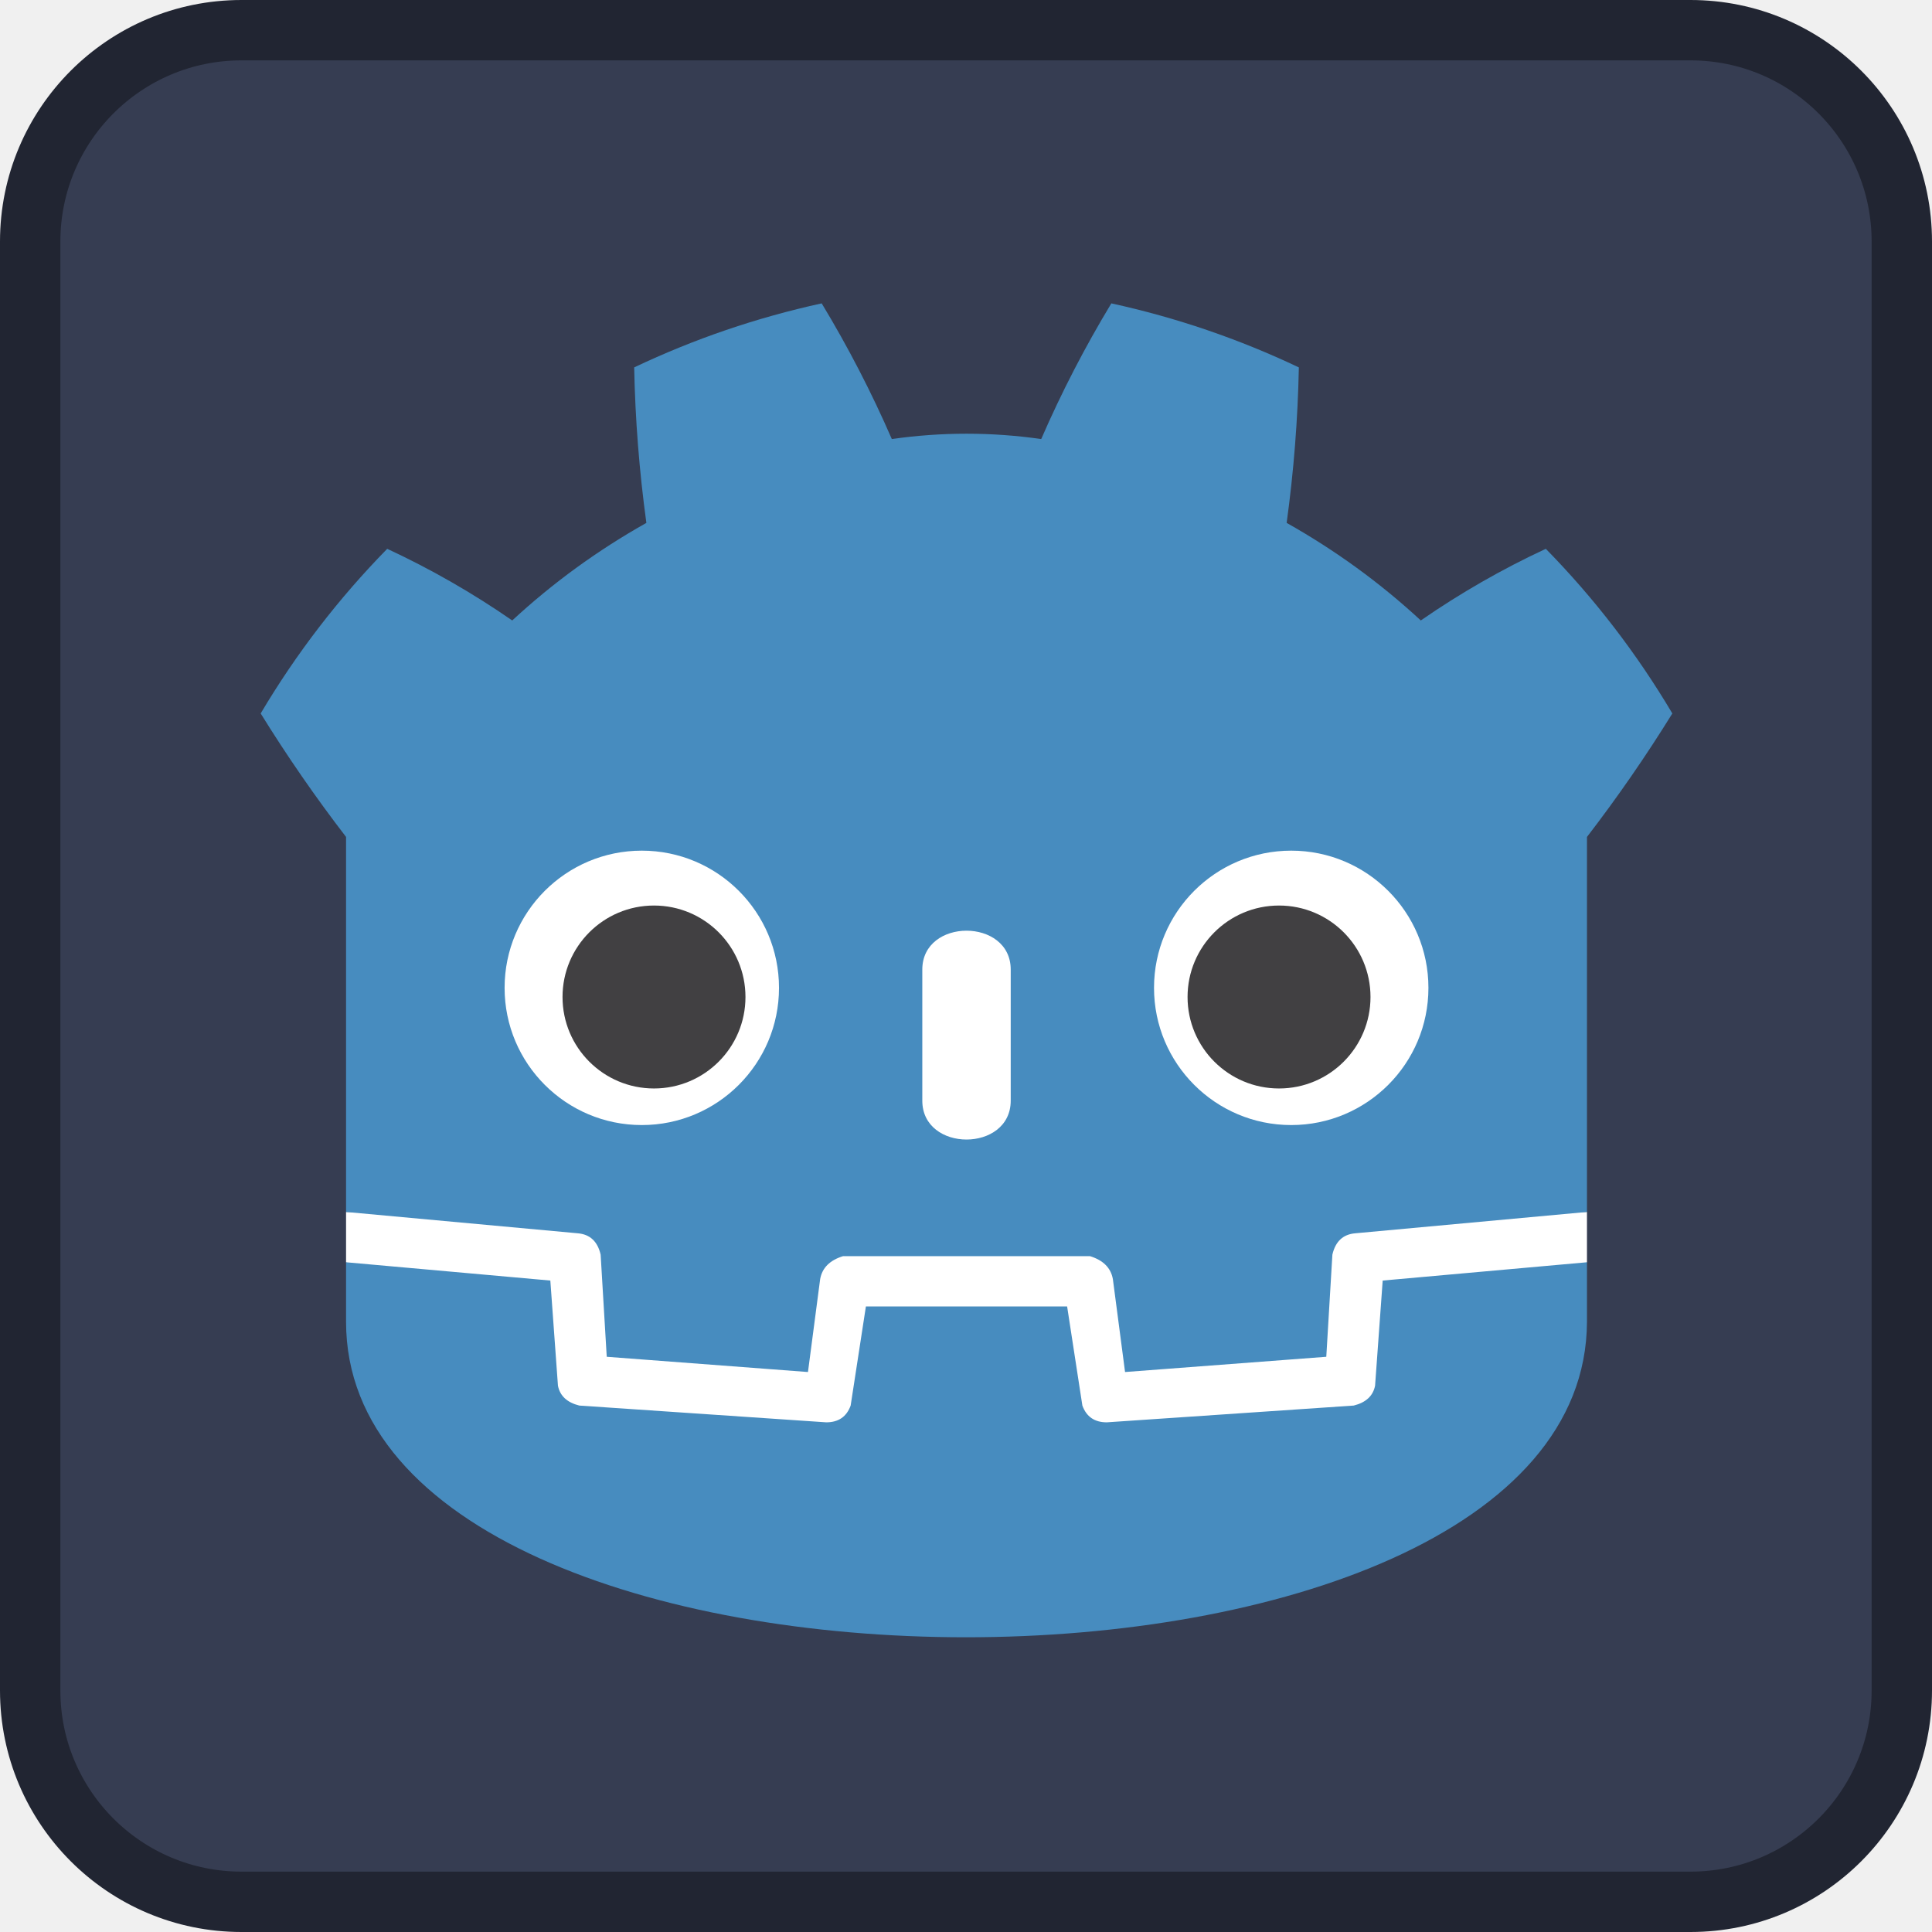
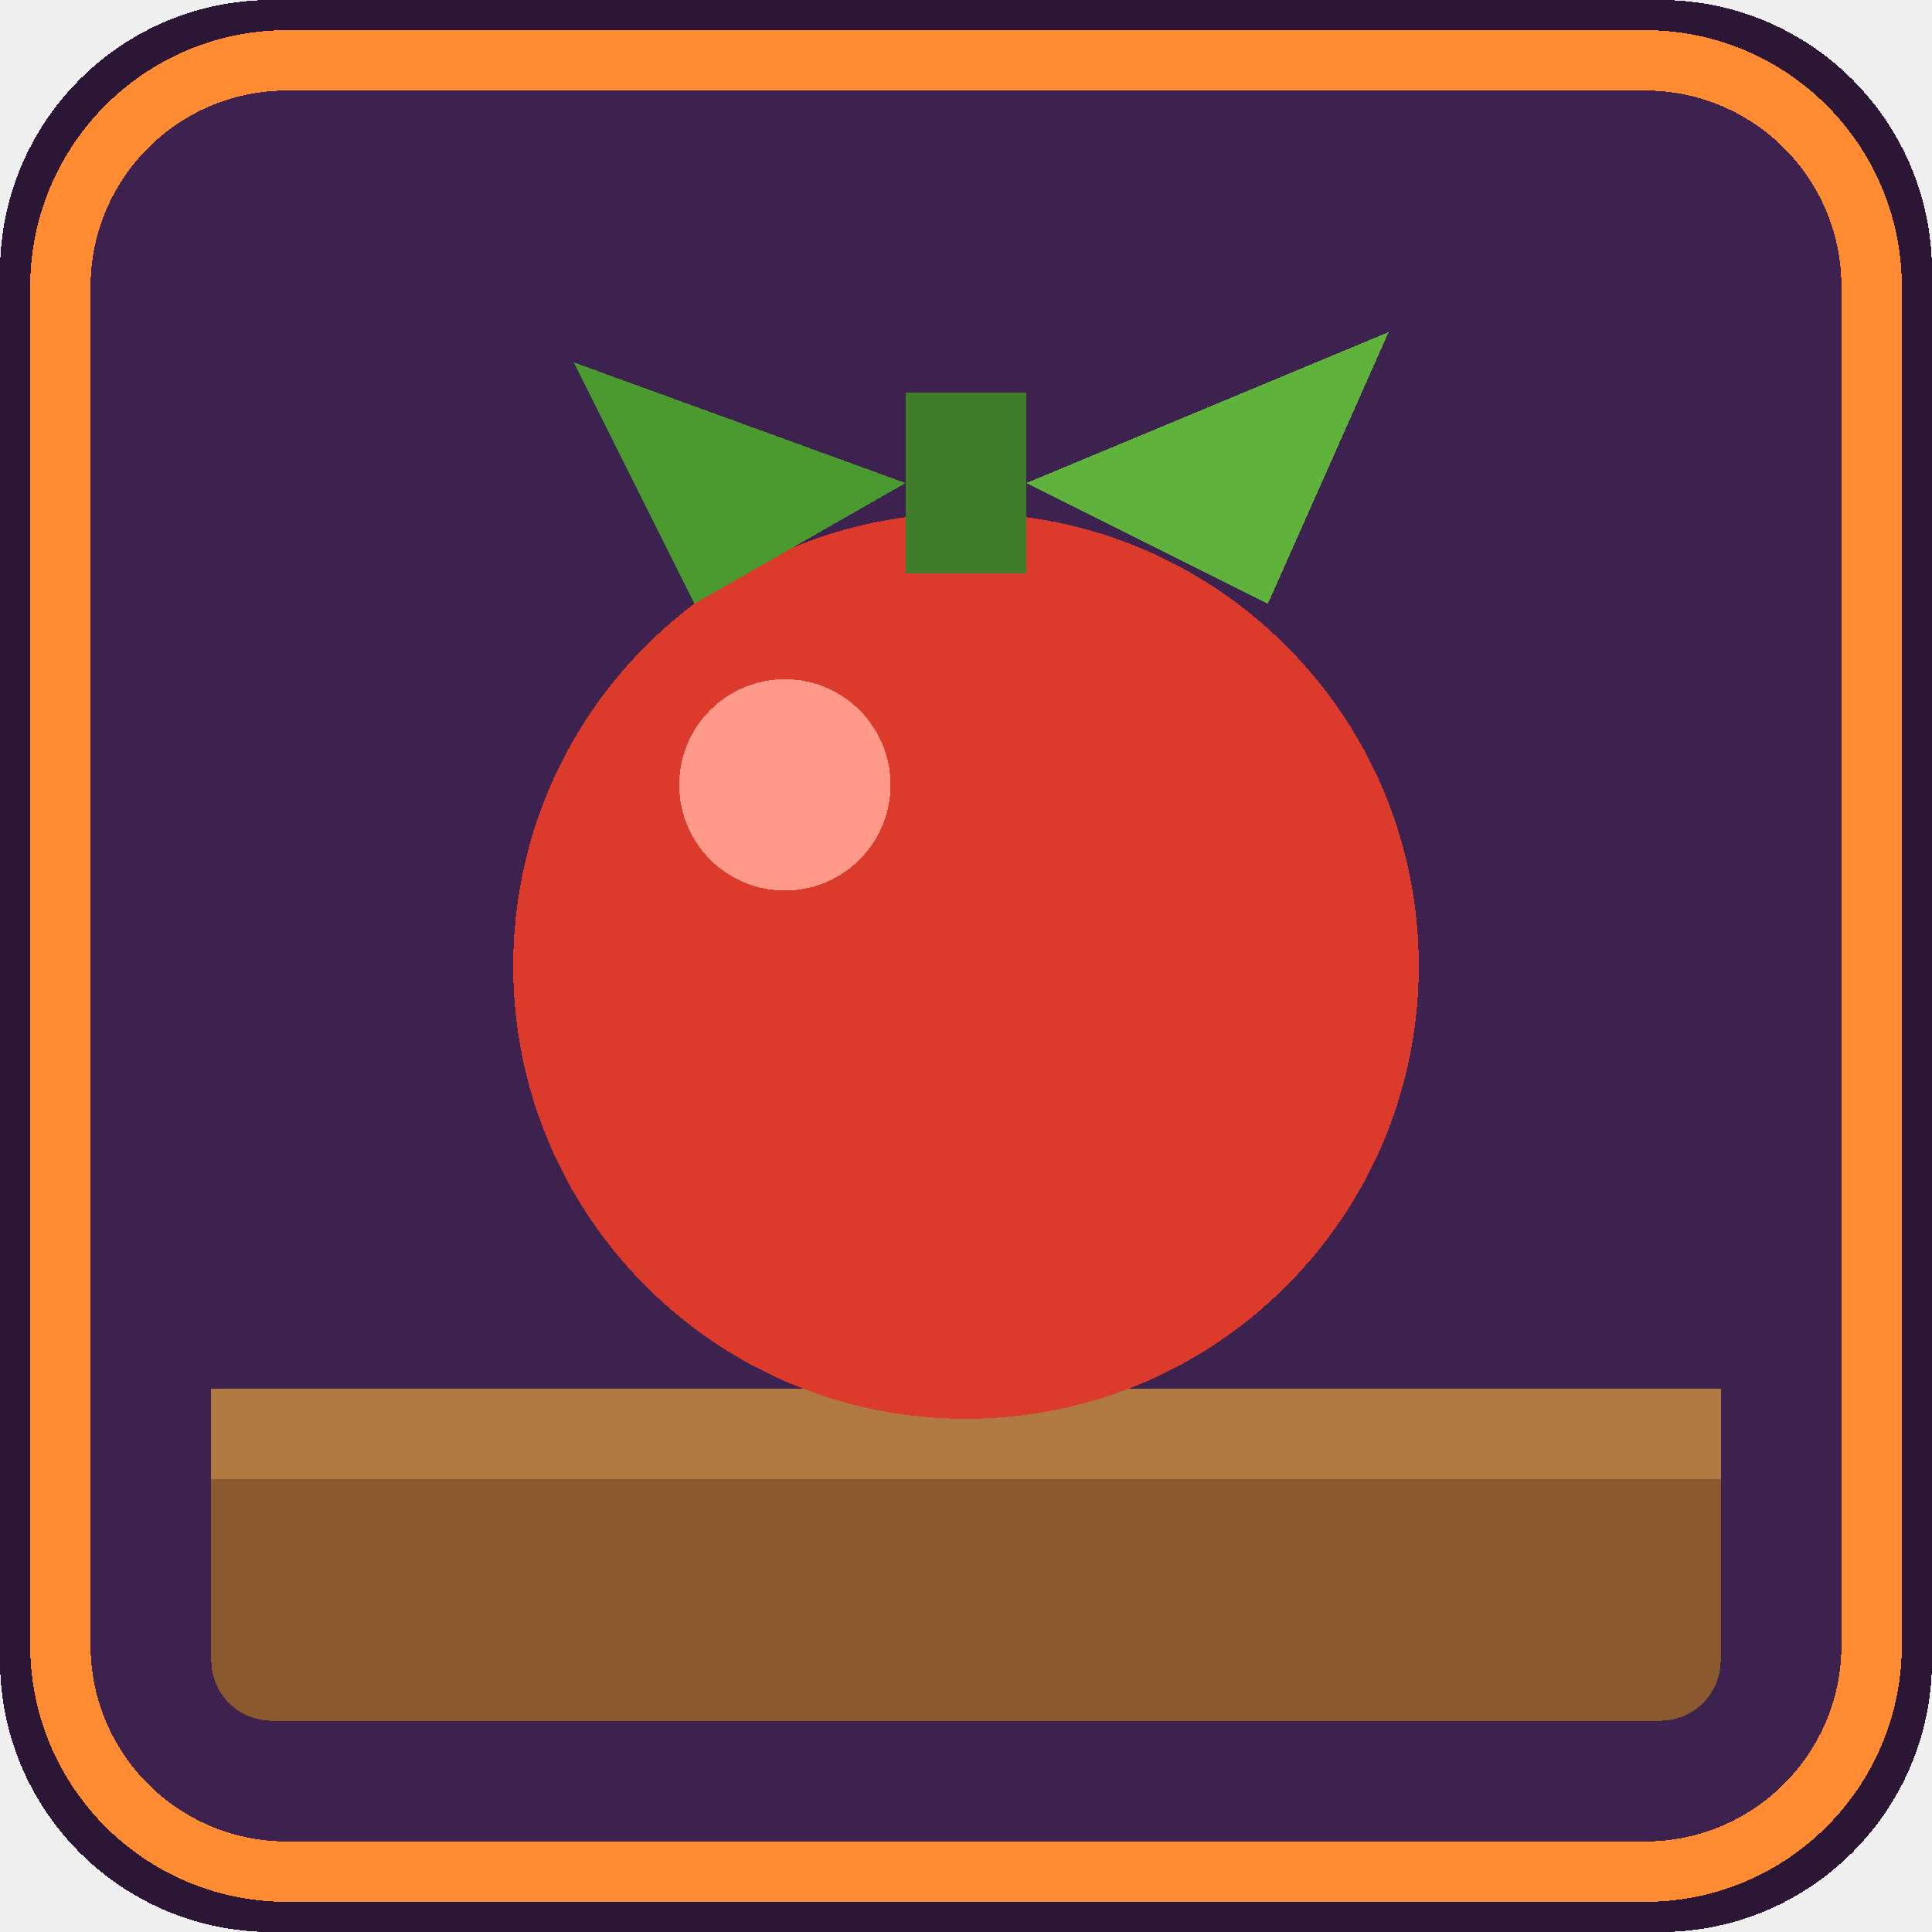
- <svg xmlns="http://www.w3.org/2000/svg" width="128" height="128">
-   <rect width="124" height="124" x="2" y="2" fill="#363d52" stroke="#212532" stroke-width="4" rx="14" />
-   <g fill="#fff" transform="translate(12.322 12.322)scale(.101)">
-     <path d="M105 673v33q407 354 814 0v-33z" />
-     <path fill="#478cbf" d="m105 673 152 14q12 1 15 14l4 67 132 10 8-61q2-11 15-15h162q13 4 15 15l8 61 132-10 4-67q3-13 15-14l152-14V427q30-39 56-81-35-59-83-108-43 20-82 47-40-37-88-64 7-51 8-102-59-28-123-42-26 43-46 89-49-7-98 0-20-46-46-89-64 14-123 42 1 51 8 102-48 27-88 64-39-27-82-47-48 49-83 108 26 42 56 81zm0 33v39c0 276 813 276 814 0v-39l-134 12-5 69q-2 10-14 13l-162 11q-12 0-16-11l-10-65H446l-10 65q-4 11-16 11l-162-11q-12-3-14-13l-5-69z" />
-     <path d="M483 600c0 34 58 34 58 0v-86c0-34-58-34-58 0z" />
-     <circle cx="725" cy="526" r="90" />
-     <circle cx="299" cy="526" r="90" />
-   </g>
-   <g fill="#414042" transform="translate(12.322 12.322)scale(.101)">
-     <circle cx="307" cy="532" r="60" />
-     <circle cx="717" cy="532" r="60" />
-   </g>
+ <svg xmlns="http://www.w3.org/2000/svg" width="128" height="128" shape-rendering="crispEdges">
+   <rect width="128" height="128" rx="18" fill="#2b1636" />
+   <rect x="4" y="4" width="120" height="120" rx="15" fill="#3d2250" stroke="#ff8c33" stroke-width="4" />
+   <rect x="14" y="92" width="100" height="22" rx="4" fill="#8a5a2e" />
+   <rect x="14" y="92" width="100" height="6" fill="#b07a42" />
+   <circle cx="64" cy="64" r="30" fill="#dc3a2a" />
+   <circle cx="52" cy="52" r="7" fill="#ff9a8a" />
+   <rect x="60" y="26" width="8" height="12" fill="#3f7d2a" />
+   <path d="M68 32 L92 22 L84 40 Z" fill="#5fb23a" />
+   <path d="M60 32 L38 24 L46 40 Z" fill="#4b9a30" />
</svg>
